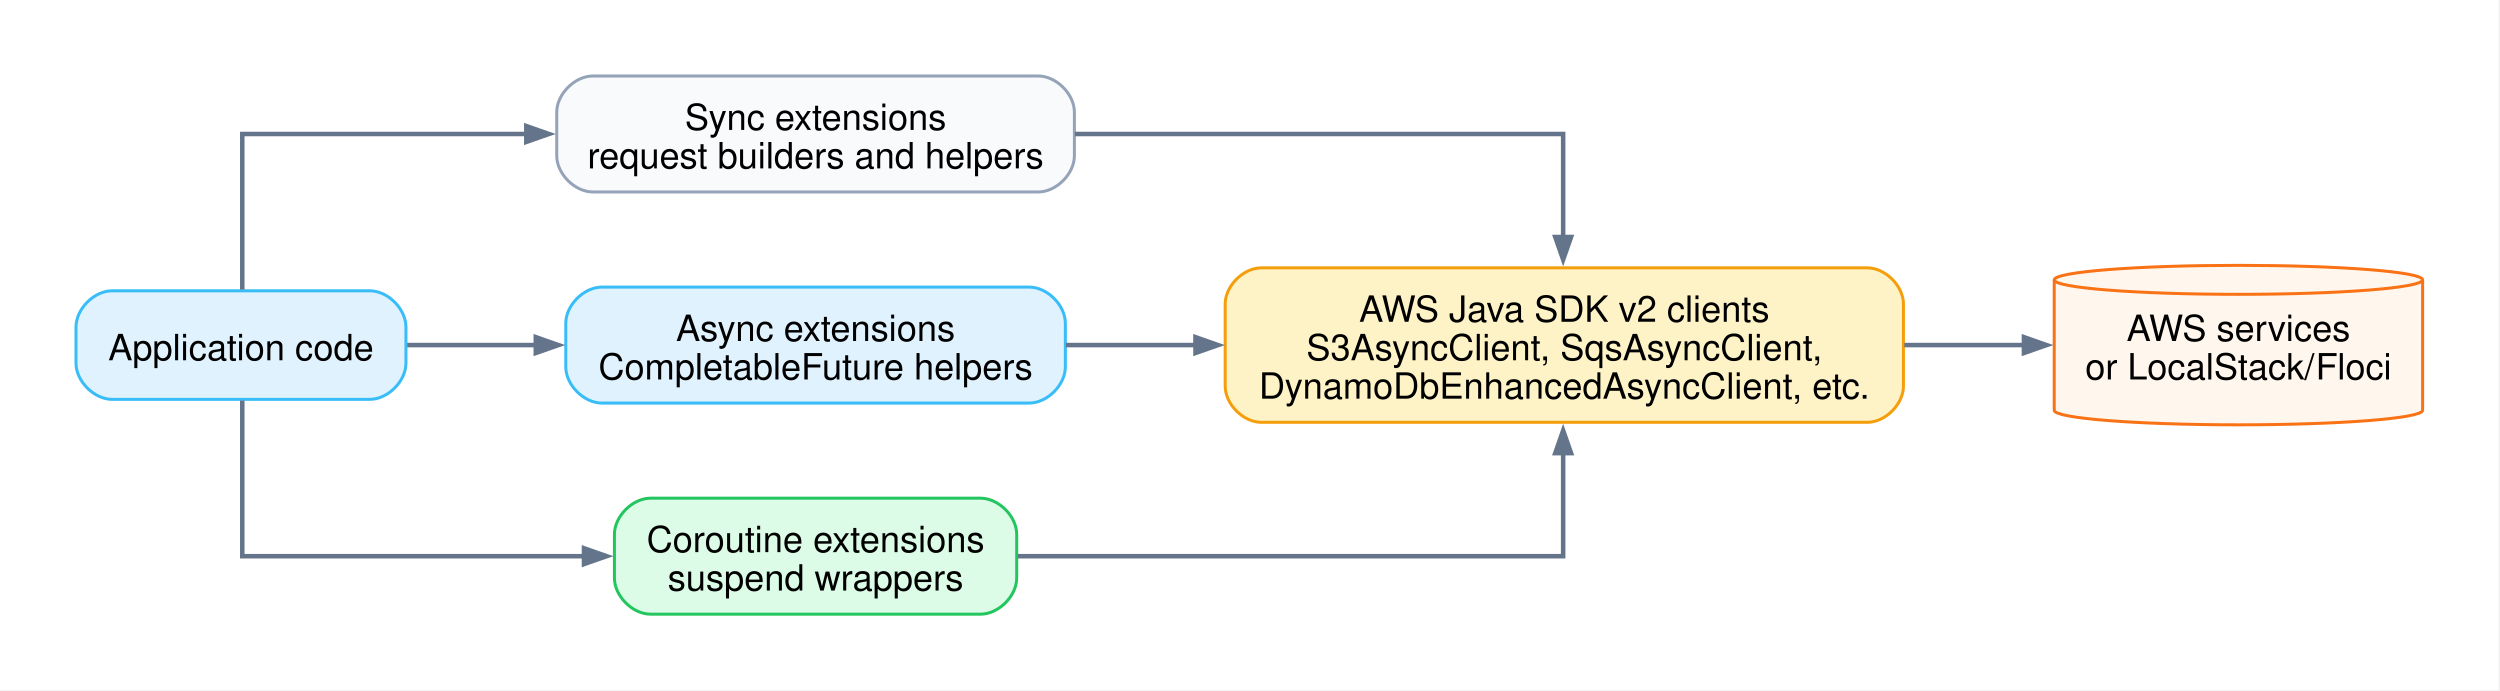
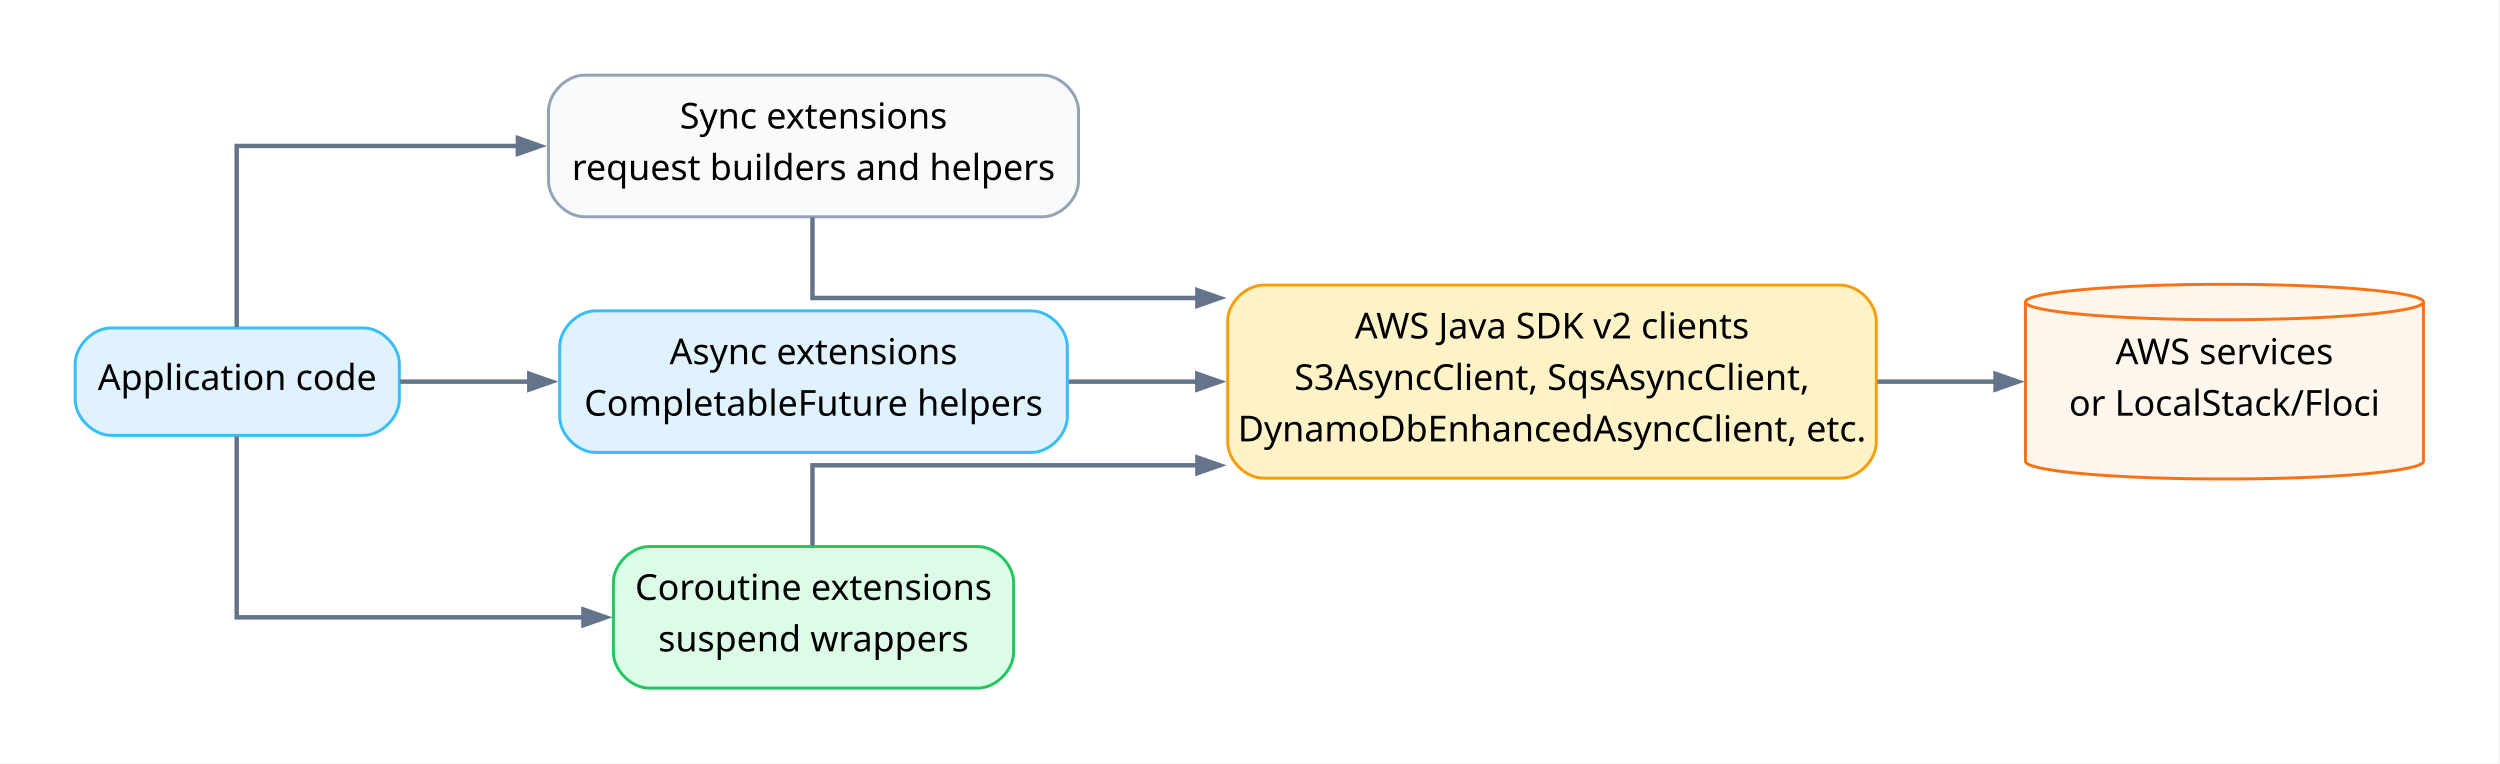
- <svg xmlns="http://www.w3.org/2000/svg" width="829pt" height="229pt" viewBox="0.00 0.00 829.00 229.00">
-   <g id="graph0" class="graph" transform="scale(1 1) rotate(0) translate(25.2 203.66)">
-     <polygon fill="#ffffff" stroke="none" points="-25.2,25.2 -25.2,-203.66 803.34,-203.66 803.34,25.2 -25.2,25.2" />
+ <svg xmlns="http://www.w3.org/2000/svg" width="838pt" height="256pt" viewBox="0.00 0.00 838.00 256.00">
+   <g id="graph0" class="graph" transform="scale(1 1) rotate(0) translate(25.2 230.66)">
+     <polygon fill="#ffffff" stroke="none" points="-25.2,25.2 -25.2,-230.66 812.34,-230.66 812.34,25.2 -25.2,25.2" />
    <g id="node1" class="node">
-       <path fill="#e0f2fe" stroke="#38bdf8" d="M97.41,-107.23C97.41,-107.23 12,-107.23 12,-107.23 6,-107.23 0,-101.23 0,-95.23 0,-95.23 0,-83.23 0,-83.23 0,-77.23 6,-71.23 12,-71.23 12,-71.23 97.41,-71.23 97.41,-71.23 103.41,-71.23 109.41,-77.23 109.41,-83.23 109.41,-83.23 109.41,-95.23 109.41,-95.23 109.41,-101.23 103.41,-107.23 97.41,-107.23" />
-       <text xml:space="preserve" text-anchor="middle" x="54.71" y="-84.2" font-family="Helvetica,sans-Serif" font-size="12.00">Application code</text>
+       <path fill="#e0f2fe" stroke="#38bdf8" d="M96.66,-120.73C96.66,-120.73 12,-120.73 12,-120.73 6,-120.73 0,-114.73 0,-108.73 0,-108.73 0,-96.73 0,-96.73 0,-90.73 6,-84.73 12,-84.73 12,-84.73 96.66,-84.73 96.66,-84.73 102.66,-84.73 108.66,-90.73 108.66,-96.73 108.66,-96.73 108.66,-108.73 108.66,-108.73 108.66,-114.73 102.66,-120.73 96.66,-120.73" />
+       <text xml:space="preserve" text-anchor="middle" x="54.33" y="-99.95" font-family="Architects Daughter" font-size="12.00">Application code</text>
    </g>
    <g id="node2" class="node">
-       <path fill="#f8fafc" stroke="#94a3b8" d="M319.07,-178.46C319.07,-178.46 171.41,-178.46 171.41,-178.46 165.41,-178.46 159.41,-172.46 159.41,-166.46 159.41,-166.46 159.41,-152 159.41,-152 159.41,-146 165.41,-140 171.41,-140 171.41,-140 319.07,-140 319.07,-140 325.07,-140 331.07,-146 331.07,-152 331.07,-152 331.07,-166.46 331.07,-166.46 331.07,-172.46 325.07,-178.46 319.07,-178.46" />
-       <text xml:space="preserve" text-anchor="middle" x="245.24" y="-160.58" font-family="Helvetica,sans-Serif" font-size="12.00">Sync extensions</text>
-       <text xml:space="preserve" text-anchor="middle" x="245.24" y="-147.83" font-family="Helvetica,sans-Serif" font-size="12.00">request builders and helpers</text>
+       <path fill="#f8fafc" stroke="#94a3b8" d="M324.32,-205.46C324.32,-205.46 170.66,-205.46 170.66,-205.46 164.66,-205.46 158.66,-199.46 158.66,-193.46 158.66,-193.46 158.66,-170 158.66,-170 158.66,-164 164.66,-158 170.66,-158 170.66,-158 324.32,-158 324.32,-158 330.32,-158 336.32,-164 336.32,-170 336.32,-170 336.32,-193.46 336.32,-193.46 336.32,-199.46 330.32,-205.46 324.32,-205.46" />
+       <text xml:space="preserve" text-anchor="middle" x="247.49" y="-187.58" font-family="Architects Daughter" font-size="12.00">Sync extensions</text>
+       <text xml:space="preserve" text-anchor="middle" x="247.49" y="-170.33" font-family="Architects Daughter" font-size="12.00">request builders and helpers</text>
    </g>
    <g id="edge1" class="edge">
-       <path fill="none" stroke="#64748b" stroke-width="1.5" d="M55.14,-107.62C55.14,-128.36 55.14,-159.23 55.14,-159.23 55.14,-159.23 149.32,-159.23 149.32,-159.23" />
-       <polygon fill="#64748b" stroke="#64748b" stroke-width="1.5" points="149.32,-161.86 156.82,-159.23 149.32,-156.61 149.32,-161.86" />
+       <path fill="none" stroke="#64748b" stroke-width="1.5" d="M54.14,-121.05C54.14,-144.39 54.14,-181.73 54.14,-181.73 54.14,-181.73 148.4,-181.73 148.4,-181.73" />
+       <polygon fill="#64748b" stroke="#64748b" stroke-width="1.5" points="148.4,-184.36 155.9,-181.73 148.4,-179.11 148.4,-184.36" />
    </g>
    <g id="node3" class="node">
-       <path fill="#e0f2fe" stroke="#38bdf8" d="M316.07,-108.46C316.07,-108.46 174.41,-108.46 174.41,-108.46 168.41,-108.46 162.41,-102.46 162.41,-96.46 162.41,-96.46 162.41,-82 162.41,-82 162.41,-76 168.41,-70 174.41,-70 174.41,-70 316.07,-70 316.07,-70 322.07,-70 328.07,-76 328.07,-82 328.07,-82 328.07,-96.46 328.07,-96.46 328.07,-102.46 322.07,-108.46 316.07,-108.46" />
-       <text xml:space="preserve" text-anchor="middle" x="245.24" y="-90.58" font-family="Helvetica,sans-Serif" font-size="12.00">Async extensions</text>
-       <text xml:space="preserve" text-anchor="middle" x="245.24" y="-77.83" font-family="Helvetica,sans-Serif" font-size="12.00">CompletableFuture helpers</text>
+       <path fill="#e0f2fe" stroke="#38bdf8" d="M320.57,-126.46C320.57,-126.46 174.41,-126.46 174.41,-126.46 168.41,-126.46 162.41,-120.46 162.41,-114.46 162.41,-114.46 162.41,-91 162.41,-91 162.41,-85 168.41,-79 174.41,-79 174.41,-79 320.57,-79 320.57,-79 326.57,-79 332.57,-85 332.57,-91 332.57,-91 332.57,-114.46 332.57,-114.46 332.57,-120.46 326.57,-126.46 320.57,-126.46" />
+       <text xml:space="preserve" text-anchor="middle" x="247.49" y="-108.58" font-family="Architects Daughter" font-size="12.00">Async extensions</text>
+       <text xml:space="preserve" text-anchor="middle" x="247.49" y="-91.33" font-family="Architects Daughter" font-size="12.00">CompletableFuture helpers</text>
    </g>
    <g id="edge2" class="edge">
-       <path fill="none" stroke="#64748b" stroke-width="1.5" d="M109.82,-89.23C109.82,-89.23 152.47,-89.23 152.47,-89.23" />
-       <polygon fill="#64748b" stroke="#64748b" stroke-width="1.5" points="152.47,-91.86 159.97,-89.23 152.47,-86.61 152.47,-91.86" />
+       <path fill="none" stroke="#64748b" stroke-width="1.5" d="M108.91,-102.73C108.91,-102.73 152.22,-102.73 152.22,-102.73" />
+       <polygon fill="#64748b" stroke="#64748b" stroke-width="1.5" points="152.22,-105.36 159.72,-102.73 152.22,-100.11 152.22,-105.36" />
    </g>
    <g id="node4" class="node">
-       <path fill="#dcfce7" stroke="#22c55e" d="M299.94,-38.46C299.94,-38.46 190.54,-38.46 190.54,-38.46 184.54,-38.46 178.54,-32.46 178.54,-26.46 178.54,-26.46 178.54,-12 178.54,-12 178.54,-6 184.54,0 190.54,0 190.54,0 299.94,0 299.94,0 305.94,0 311.94,-6 311.94,-12 311.94,-12 311.94,-26.46 311.94,-26.46 311.94,-32.46 305.94,-38.46 299.94,-38.46" />
-       <text xml:space="preserve" text-anchor="middle" x="245.24" y="-20.58" font-family="Helvetica,sans-Serif" font-size="12.00">Coroutine extensions</text>
-       <text xml:space="preserve" text-anchor="middle" x="245.24" y="-7.83" font-family="Helvetica,sans-Serif" font-size="12.00">suspend wrappers</text>
+       <path fill="#dcfce7" stroke="#22c55e" d="M302.57,-47.46C302.57,-47.46 192.41,-47.46 192.41,-47.46 186.41,-47.46 180.41,-41.46 180.41,-35.46 180.41,-35.46 180.41,-12 180.41,-12 180.41,-6 186.41,0 192.41,0 192.41,0 302.57,0 302.57,0 308.57,0 314.57,-6 314.57,-12 314.57,-12 314.57,-35.46 314.57,-35.46 314.57,-41.46 308.57,-47.46 302.57,-47.46" />
+       <text xml:space="preserve" text-anchor="middle" x="247.49" y="-29.58" font-family="Architects Daughter" font-size="12.00">Coroutine extensions</text>
+       <text xml:space="preserve" text-anchor="middle" x="247.49" y="-12.33" font-family="Architects Daughter" font-size="12.00">suspend wrappers</text>
    </g>
    <g id="edge3" class="edge">
-       <path fill="none" stroke="#64748b" stroke-width="1.5" d="M55.14,-70.84C55.14,-50.1 55.14,-19.23 55.14,-19.23 55.14,-19.23 168.45,-19.23 168.45,-19.23" />
-       <polygon fill="#64748b" stroke="#64748b" stroke-width="1.5" points="168.45,-21.86 175.95,-19.23 168.45,-16.61 168.45,-21.86" />
+       <path fill="none" stroke="#64748b" stroke-width="1.5" d="M54.14,-84.41C54.14,-61.07 54.14,-23.73 54.14,-23.73 54.14,-23.73 170.37,-23.73 170.37,-23.73" />
+       <polygon fill="#64748b" stroke="#64748b" stroke-width="1.5" points="170.37,-26.36 177.87,-23.73 170.37,-21.11 170.37,-26.36" />
    </g>
    <g id="node5" class="node">
-       <path fill="#fef3c7" stroke="#f59e0b" d="M593.98,-114.84C593.98,-114.84 393.07,-114.84 393.07,-114.84 387.07,-114.84 381.07,-108.84 381.07,-102.84 381.07,-102.84 381.07,-75.62 381.07,-75.62 381.07,-69.62 387.07,-63.62 393.07,-63.62 393.07,-63.62 593.98,-63.62 593.98,-63.62 599.98,-63.62 605.98,-69.62 605.98,-75.62 605.98,-75.62 605.98,-102.84 605.98,-102.84 605.98,-108.84 599.98,-114.84 593.98,-114.84" />
-       <text xml:space="preserve" text-anchor="middle" x="493.52" y="-96.95" font-family="Helvetica,sans-Serif" font-size="12.00">AWS Java SDK v2 clients</text>
-       <text xml:space="preserve" text-anchor="middle" x="493.52" y="-84.2" font-family="Helvetica,sans-Serif" font-size="12.00">S3AsyncClient, SqsAsyncClient,</text>
-       <text xml:space="preserve" text-anchor="middle" x="493.52" y="-71.45" font-family="Helvetica,sans-Serif" font-size="12.00">DynamoDbEnhancedAsyncClient, etc.</text>
+       <path fill="#fef3c7" stroke="#f59e0b" d="M591.73,-135.09C591.73,-135.09 398.32,-135.09 398.32,-135.09 392.32,-135.09 386.32,-129.09 386.32,-123.09 386.32,-123.09 386.32,-82.38 386.32,-82.38 386.32,-76.38 392.32,-70.38 398.32,-70.38 398.32,-70.38 591.73,-70.38 591.73,-70.38 597.73,-70.38 603.73,-76.38 603.73,-82.38 603.73,-82.38 603.73,-123.09 603.73,-123.09 603.73,-129.09 597.73,-135.09 591.73,-135.09" />
+       <text xml:space="preserve" text-anchor="middle" x="495.02" y="-117.21" font-family="Architects Daughter" font-size="12.00">AWS Java SDK v2 clients</text>
+       <text xml:space="preserve" text-anchor="middle" x="495.02" y="-99.96" font-family="Architects Daughter" font-size="12.00">S3AsyncClient, SqsAsyncClient,</text>
+       <text xml:space="preserve" text-anchor="middle" x="495.02" y="-82.71" font-family="Architects Daughter" font-size="12.00">DynamoDbEnhancedAsyncClient, etc.</text>
    </g>
    <g id="edge4" class="edge">
-       <path fill="none" stroke="#64748b" stroke-width="1.5" d="M331.25,-159.23C402.85,-159.23 493.14,-159.23 493.14,-159.23 493.14,-159.23 493.14,-125.07 493.14,-125.07" />
-       <polygon fill="#64748b" stroke="#64748b" stroke-width="1.5" points="495.77,-125.07 493.14,-117.57 490.52,-125.07 495.77,-125.07" />
+       <path fill="none" stroke="#64748b" stroke-width="1.5" d="M247.14,-157.74C247.14,-144.53 247.14,-130.77 247.14,-130.77 247.14,-130.77 376.17,-130.77 376.17,-130.77" />
+       <polygon fill="#64748b" stroke="#64748b" stroke-width="1.5" points="376.17,-133.4 383.67,-130.77 376.17,-128.15 376.17,-133.4" />
    </g>
    <g id="edge5" class="edge">
-       <path fill="none" stroke="#64748b" stroke-width="1.5" d="M328.26,-89.23C328.26,-89.23 371.22,-89.23 371.22,-89.23" />
-       <polygon fill="#64748b" stroke="#64748b" stroke-width="1.5" points="371.22,-91.86 378.72,-89.23 371.22,-86.61 371.22,-91.86" />
+       <path fill="none" stroke="#64748b" stroke-width="1.5" d="M333.02,-102.73C333.02,-102.73 376.14,-102.73 376.14,-102.73" />
+       <polygon fill="#64748b" stroke="#64748b" stroke-width="1.5" points="376.14,-105.36 383.64,-102.73 376.14,-100.11 376.14,-105.36" />
    </g>
    <g id="edge6" class="edge">
-       <path fill="none" stroke="#64748b" stroke-width="1.5" d="M312.33,-19.23C385.74,-19.23 493.14,-19.23 493.14,-19.23 493.14,-19.23 493.14,-53.39 493.14,-53.39" />
-       <polygon fill="#64748b" stroke="#64748b" stroke-width="1.5" points="490.52,-53.39 493.14,-60.89 495.77,-53.39 490.52,-53.39" />
+       <path fill="none" stroke="#64748b" stroke-width="1.5" d="M247.14,-47.72C247.14,-60.93 247.14,-74.69 247.14,-74.69 247.14,-74.69 376.17,-74.69 376.17,-74.69" />
+       <polygon fill="#64748b" stroke="#64748b" stroke-width="1.5" points="376.17,-77.31 383.67,-74.69 376.17,-72.06 376.17,-77.31" />
    </g>
    <g id="node6" class="node">
-       <path fill="#fff7ed" stroke="#f97316" d="M778.14,-110.86C778.14,-113.52 750.76,-115.67 717.06,-115.67 683.36,-115.67 655.98,-113.52 655.98,-110.86 655.98,-110.86 655.98,-67.6 655.98,-67.6 655.98,-64.94 683.36,-62.79 717.06,-62.79 750.76,-62.79 778.14,-64.94 778.14,-67.6 778.14,-67.6 778.14,-110.86 778.14,-110.86" />
-       <path fill="none" stroke="#f97316" d="M778.14,-110.86C778.14,-108.21 750.76,-106.06 717.06,-106.06 683.36,-106.06 655.98,-108.21 655.98,-110.86" />
-       <text xml:space="preserve" text-anchor="middle" x="717.06" y="-90.58" font-family="Helvetica,sans-Serif" font-size="12.00">AWS services</text>
-       <text xml:space="preserve" text-anchor="middle" x="717.06" y="-77.83" font-family="Helvetica,sans-Serif" font-size="12.00">or LocalStack/Floci</text>
+       <path fill="#fff7ed" stroke="#f97316" d="M787.14,-129.43C787.14,-132.7 757.24,-135.36 720.43,-135.36 683.63,-135.36 653.73,-132.7 653.73,-129.43 653.73,-129.43 653.73,-76.03 653.73,-76.03 653.73,-72.76 683.63,-70.1 720.43,-70.1 757.24,-70.1 787.14,-72.76 787.14,-76.03 787.14,-76.03 787.14,-129.43 787.14,-129.43" />
+       <path fill="none" stroke="#f97316" d="M787.14,-129.43C787.14,-126.15 757.24,-123.49 720.43,-123.49 683.63,-123.49 653.73,-126.15 653.73,-129.43" />
+       <text xml:space="preserve" text-anchor="middle" x="720.43" y="-108.58" font-family="Architects Daughter" font-size="12.00">AWS services</text>
+       <text xml:space="preserve" text-anchor="middle" x="720.43" y="-91.33" font-family="Architects Daughter" font-size="12.00">or LocalStack/Floci</text>
    </g>
    <g id="edge7" class="edge">
-       <path fill="none" stroke="#64748b" stroke-width="1.5" d="M606.27,-89.23C606.27,-89.23 645.94,-89.23 645.94,-89.23" />
-       <polygon fill="#64748b" stroke="#64748b" stroke-width="1.5" points="645.94,-91.86 653.44,-89.23 645.94,-86.61 645.94,-91.86" />
+       <path fill="none" stroke="#64748b" stroke-width="1.5" d="M604.1,-102.73C604.1,-102.73 643.71,-102.73 643.71,-102.73" />
+       <polygon fill="#64748b" stroke="#64748b" stroke-width="1.5" points="643.71,-105.36 651.21,-102.73 643.71,-100.11 643.71,-105.36" />
    </g>
  </g>
</svg>
